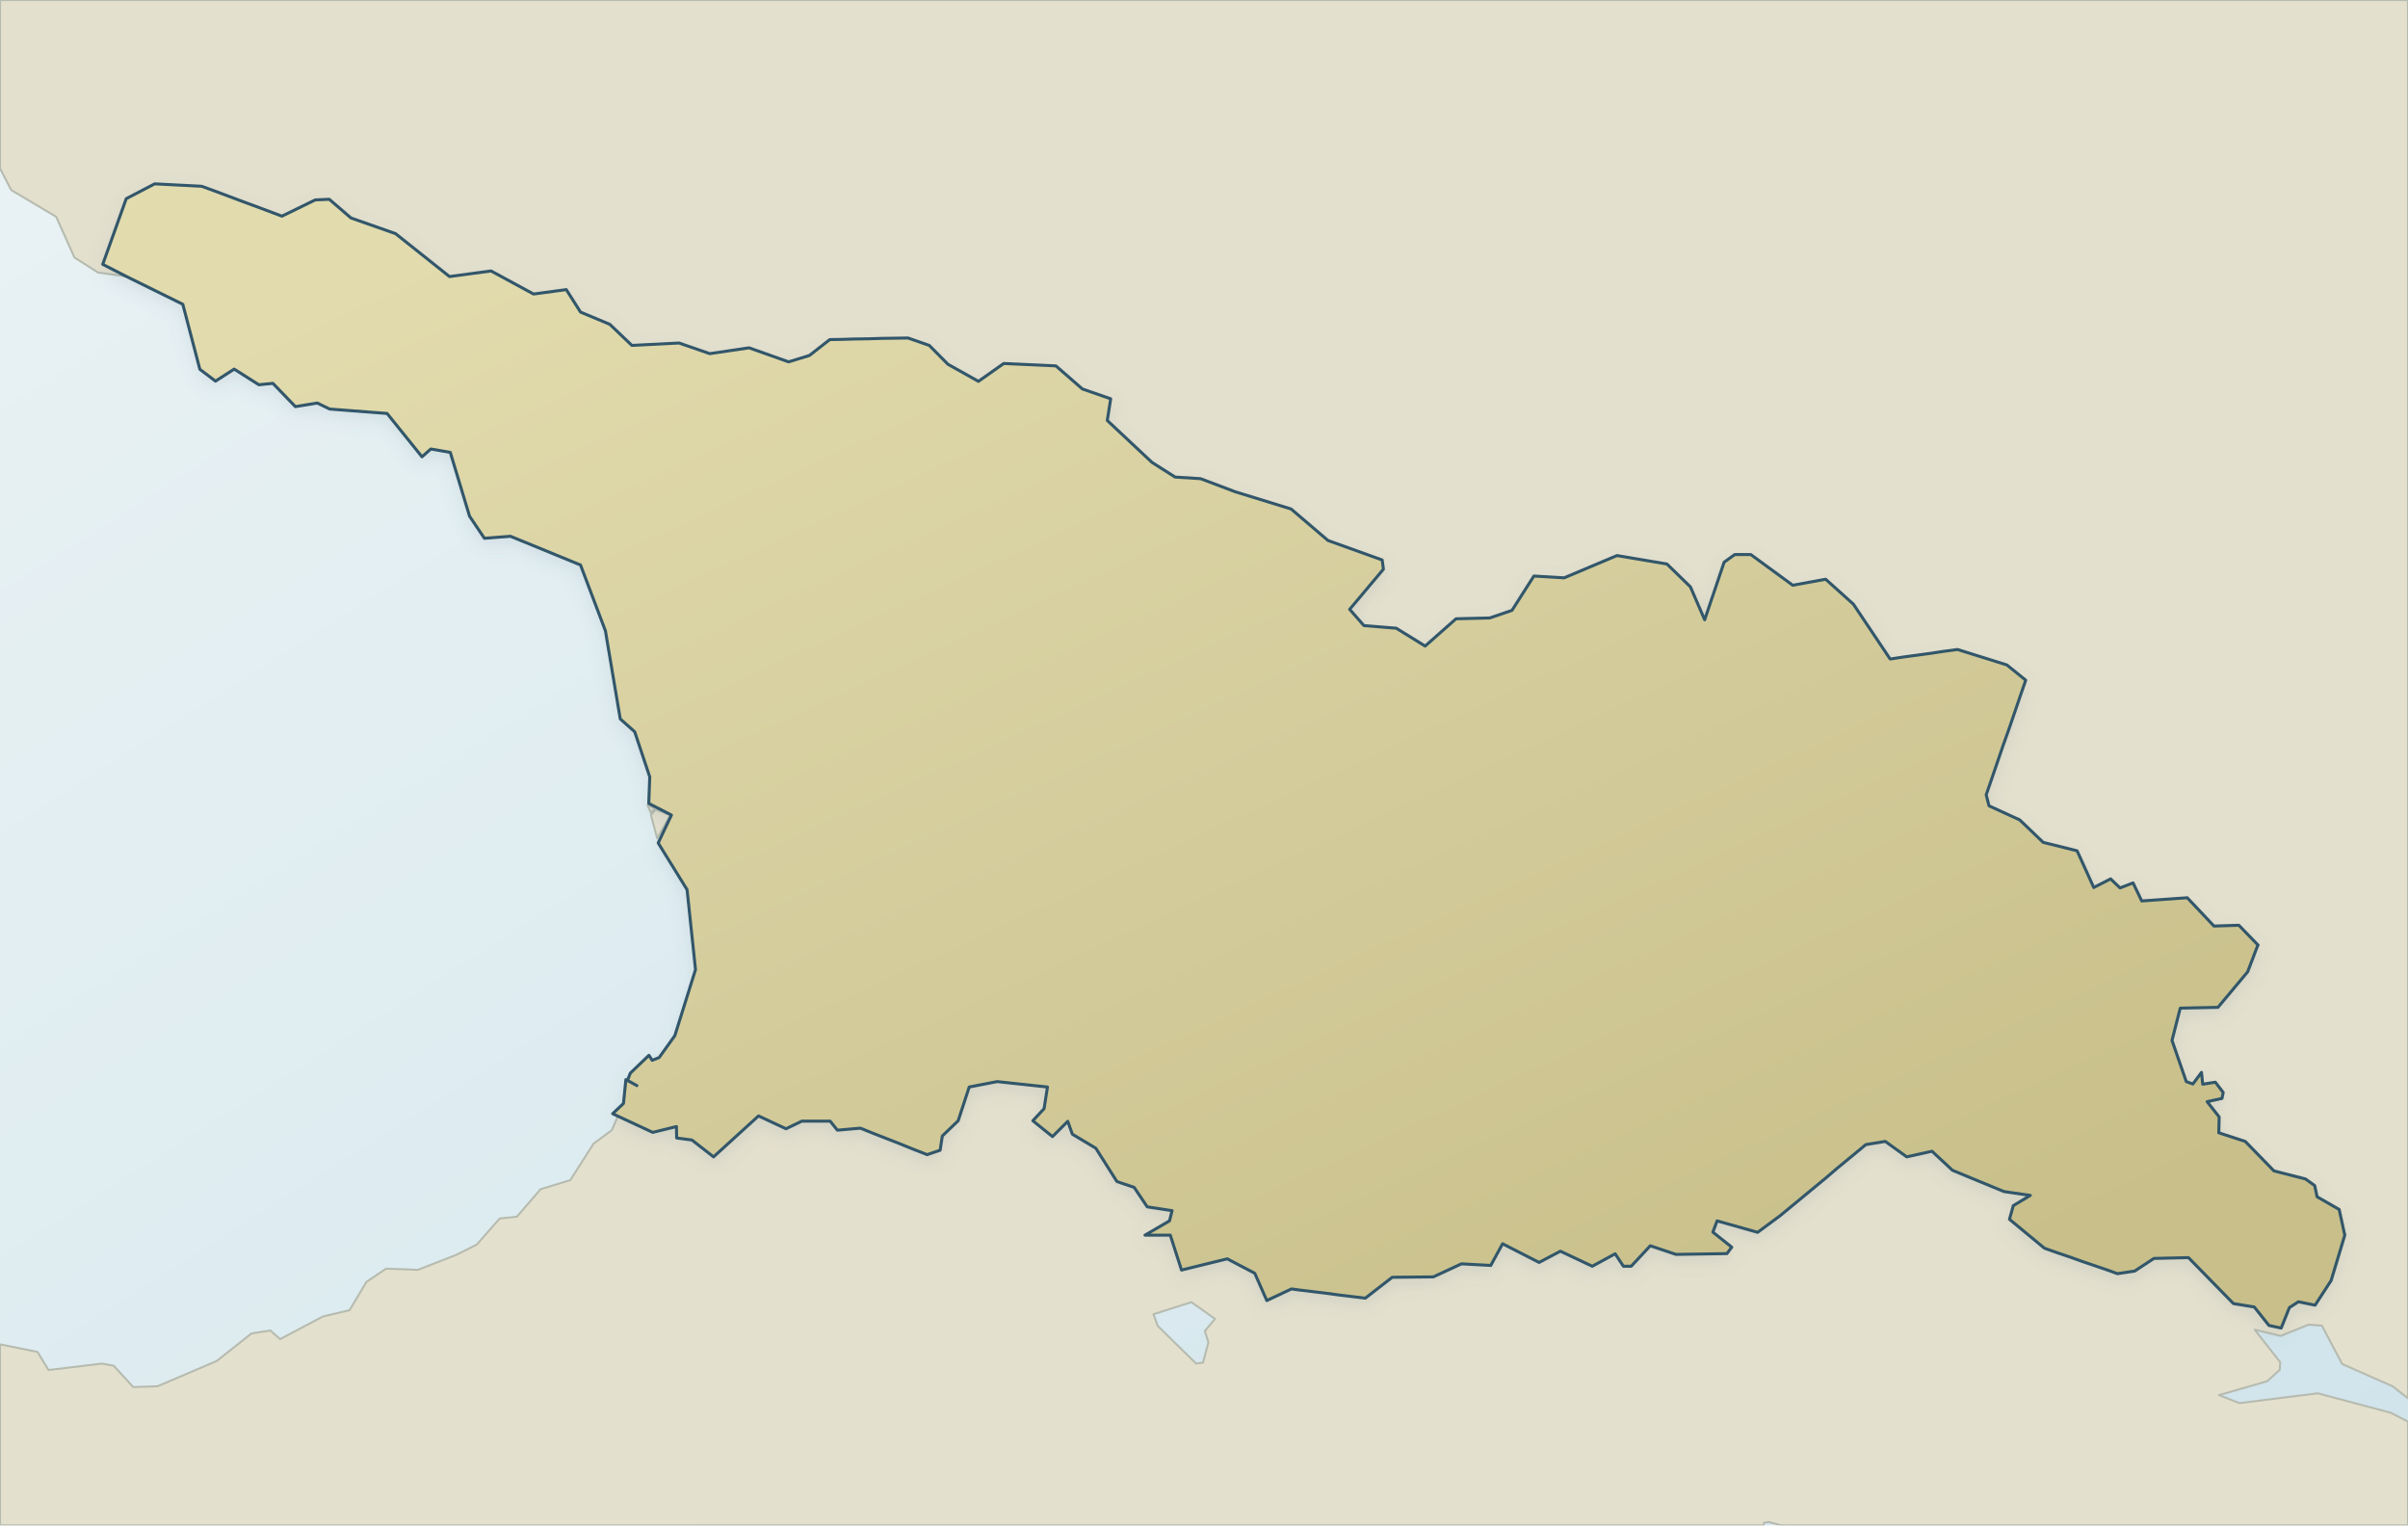
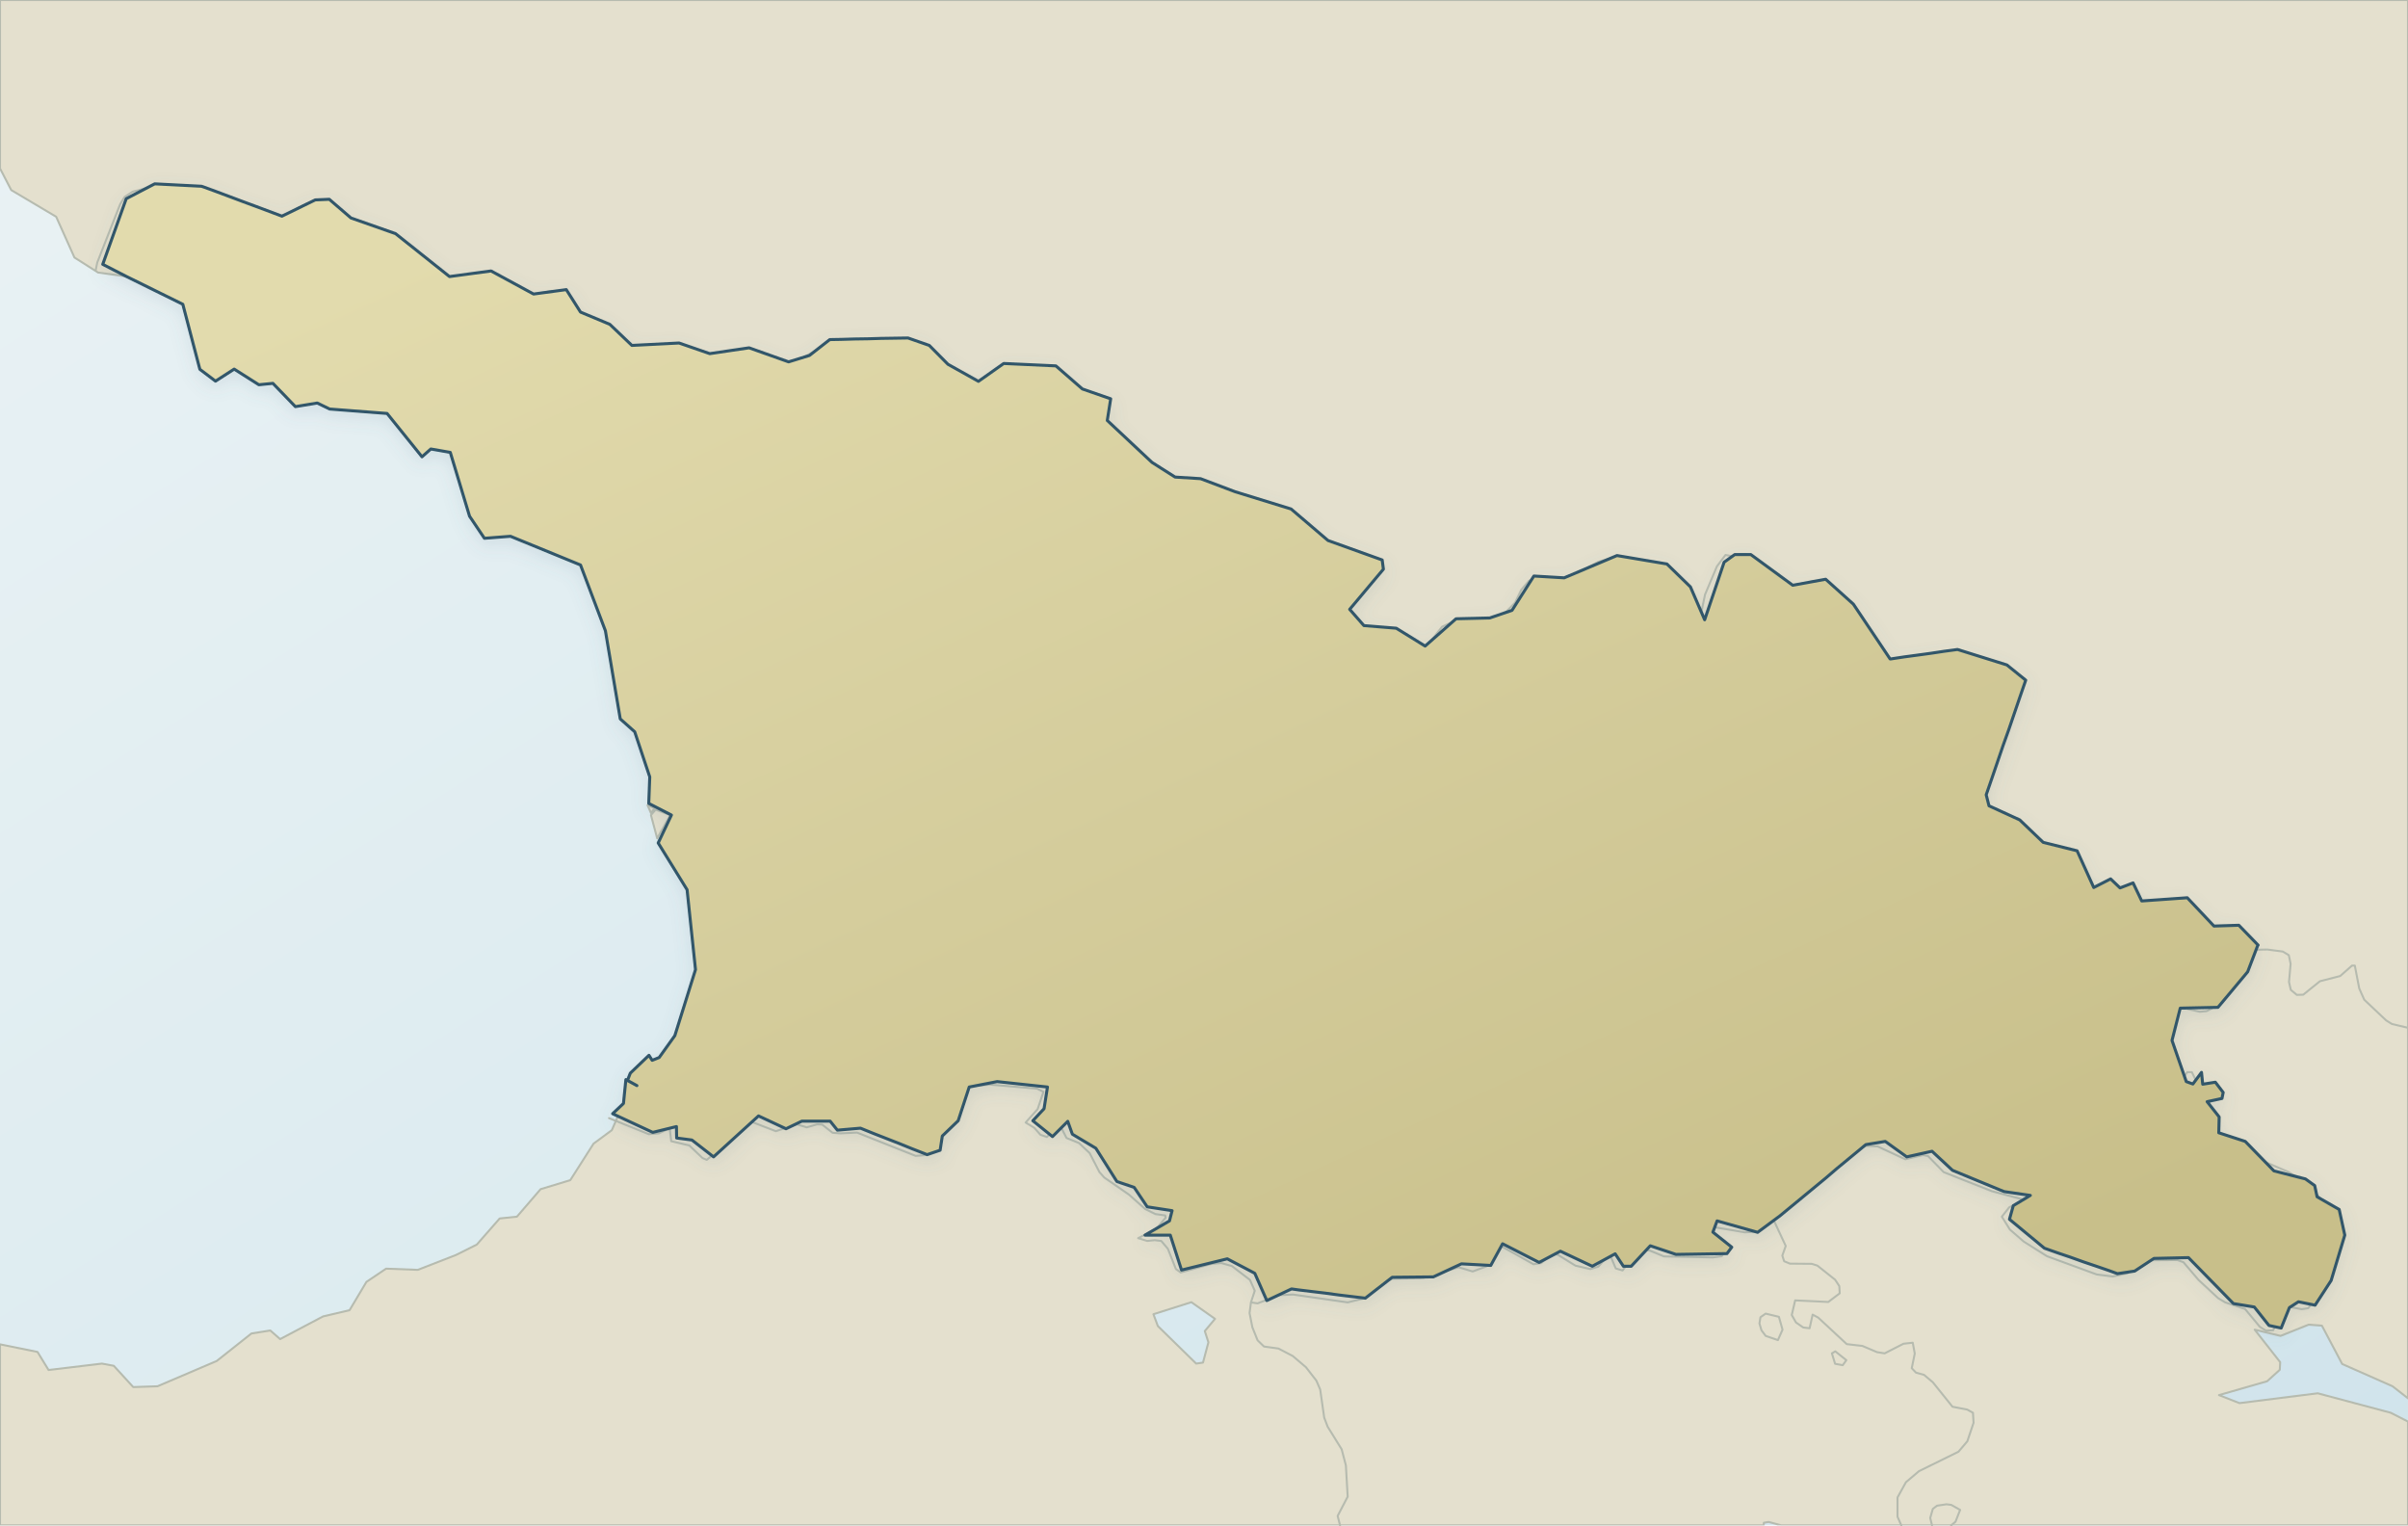
<svg xmlns="http://www.w3.org/2000/svg" viewBox="0 0 1200 760" role="img" aria-label="Map of Georgia" data-map-style="journey-atlas-map-v3-clean-background" data-map-projection="local-equirectangular-fit-v1">
  <defs>
    <linearGradient id="sea" x1="0" y1="0" x2="1" y2="1">
      <stop offset="0" stop-color="#eaf2f4" />
      <stop offset=".55" stop-color="#dcebf0" />
      <stop offset="1" stop-color="#d0e3eb" />
    </linearGradient>
    <linearGradient id="land" x1=".12" y1=".08" x2=".88" y2=".92">
      <stop offset="0" stop-color="#e2dbad" />
      <stop offset=".52" stop-color="#d4cc9b" />
      <stop offset="1" stop-color="#c8bf8a" />
    </linearGradient>
    <filter id="shadow" x="-10%" y="-10%" width="120%" height="120%">
      <feGaussianBlur in="SourceAlpha" stdDeviation="4" result="b" />
      <feOffset in="b" dy="3" result="o" />
      <feColorMatrix in="o" type="matrix" values="0 0 0 0 .12 0 0 0 0 .22 0 0 0 0 .28 0 0 0 .14 0" />
      <feBlend in="SourceGraphic" mode="normal" />
    </filter>
    <clipPath id="map-context-target-negative" clipPathUnits="userSpaceOnUse">
      <path d="M 0,0 L 1200,0 L 1200,760 L 0,760 Z M 305.3,554.9 L 325.3,564.2 L 337.1,561.3 L 337.2,567 L 344.8,568 L 355.6,576.4 L 378,556 L 391.7,562.4 L 399.6,558.6 L 413.7,558.6 L 417.3,563.1 L 428.8,562.1 L 435.2,564.7 L 441.6,567.2 L 448,569.7 L 454.4,572.3 L 460.8,574.8 L 462,575.3 L 468.5,573.1 L 469.6,566 L 477.5,558.4 L 483,541.6 L 496.9,538.9 L 522,541.6 L 520.3,552.4 L 514.7,558.4 L 524.5,566.3 L 532.1,558.7 L 534.4,565.1 L 546.1,572.1 L 556.6,588.7 L 565.2,591.6 L 571.7,601.3 L 584.1,603.2 L 582.8,608.3 L 570.6,615.4 L 583.2,615.4 L 588.8,632.8 L 611.6,627.2 L 625.3,634.4 L 631.3,648 L 643.6,642.2 L 647.2,642.7 L 653.8,643.5 L 660.5,644.3 L 667.1,645.2 L 673.7,646 L 680.4,646.8 L 693.8,636.4 L 714.3,636.2 L 728.3,629.7 L 742.9,630.5 L 748.8,619.7 L 767,629 L 777.6,623.4 L 793.5,630.9 L 804.9,624.7 L 809,630.9 L 812.9,630.9 L 822.4,620.7 L 835.2,625 L 860.6,624.6 L 863,621.4 L 853.6,613.9 L 855.7,608.3 L 875.9,614 L 887,605.8 L 892.7,601.1 L 898.4,596.4 L 904.1,591.7 L 909.8,587 L 915.4,582.2 L 921.1,577.5 L 926.8,572.8 L 929.8,570.3 L 939.5,568.7 L 950.2,576.4 L 962.8,573.6 L 973,583.1 L 998.7,593.7 L 1011.8,595.6 L 1003.3,600.7 L 1001.4,607.5 L 1018.8,621.9 L 1025.3,624.2 L 1031.8,626.4 L 1038.2,628.7 L 1044.7,630.9 L 1051.1,633.1 L 1055.2,634.6 L 1063.8,633.3 L 1073.4,627 L 1090.6,626.6 L 1113,649.5 L 1123.4,651.2 L 1130.7,660.4 L 1136.8,661.7 L 1140.9,651.5 L 1145.4,648.6 L 1153.7,650.3 L 1161.7,638 L 1168.5,615.4 L 1165.7,602.6 L 1154.7,596.3 L 1153.5,590.7 L 1148.9,587.4 L 1133.2,583.4 L 1118.9,568.7 L 1105.7,564.4 L 1105.9,556.5 L 1099.9,548.9 L 1107.3,547.3 L 1107.9,544.3 L 1104,539.2 L 1097.7,540.2 L 1097.1,534.3 L 1092.8,540.1 L 1089.5,538.9 L 1082.4,518.4 L 1086.5,502.3 L 1105.3,501.9 L 1120.1,484.2 L 1125.1,471.1 L 1125.3,470.9 L 1115.7,461 L 1103.3,461.4 L 1090,447.3 L 1067.3,448.9 L 1063,439.9 L 1056.5,442.4 L 1051.8,437.9 L 1043.4,442.2 L 1035.1,423.9 L 1018.2,419.7 L 1006.5,408.5 L 991.2,401.5 L 989.8,396 L 992.6,387.9 L 995.4,379.7 L 998.2,371.5 L 1001.1,363.4 L 1003.9,355.2 L 1006.7,347 L 1009.5,338.9 L 1000.1,331.3 L 975.5,323.6 L 968.8,324.5 L 962.2,325.5 L 955.6,326.4 L 948.9,327.3 L 942.3,328.3 L 941.9,328.3 L 923.6,301 L 909.8,288.6 L 893.4,291.6 L 872.5,276.3 L 864.5,276.3 L 859.2,280.1 L 849.5,308.8 L 842.4,292.4 L 830.7,281 L 805.8,276.8 L 779.5,287.9 L 764.4,287 L 753.5,304.1 L 742.4,307.9 L 725.6,308.3 L 710.2,321.9 L 695.8,313 L 679.7,311.7 L 672.6,303.6 L 689.4,283.6 L 688.8,279 L 661.8,269.3 L 643.4,253.6 L 615.5,245 L 598.3,238.5 L 585.6,237.7 L 574.1,230.4 L 551.8,209.5 L 553.5,198.7 L 539.4,193.8 L 526.2,182.3 L 500.2,181.1 L 487.6,190 L 472.4,181.5 L 463.1,172.1 L 452.5,168.4 L 445.9,168.5 L 439.2,168.6 L 432.6,168.8 L 425.9,168.9 L 419.2,169.1 L 413.5,169.2 L 403.4,177.1 L 393,180.3 L 373.3,173.3 L 353.7,176.2 L 338.4,170.9 L 314.9,172.1 L 303.9,161.6 L 289.3,155.5 L 282.2,144.3 L 265.9,146.5 L 244.7,135 L 224,137.8 L 197.1,116.4 L 174.9,108.6 L 164.1,99.3 L 157.1,99.6 L 140.5,107.7 L 134.1,105.3 L 127.7,102.9 L 121.2,100.5 L 114.8,98.1 L 108.4,95.7 L 101.9,93.3 L 100.4,92.8 L 77.1,91.6 L 62.9,99 L 51.2,131.7 L 62.9,137.7 L 91.1,151.6 L 99.6,184 L 107.4,189.9 L 116.7,183.9 L 129,191.7 L 136,191 L 147.2,202.6 L 158.1,200.8 L 164.3,203.8 L 192.9,206 L 210.3,227.6 L 214.7,223.7 L 224.4,225.4 L 234,257.2 L 241.4,268.2 L 254.4,267.2 L 289.3,281.5 L 301.7,314.3 L 309.1,358.2 L 316.3,364.6 L 323.8,387.1 L 323.3,400.3 L 334.6,406.1 L 328,420 L 342.4,443.3 L 346.6,483.1 L 336.3,516 L 328.5,526.9 L 325,528.3 L 323.4,525.8 L 314.1,534.7 L 312.7,538.3 L 317.4,540.9 L 311.9,537.9 L 310.7,549.8 L 305.3,554.9 Z" fill-rule="evenodd" clip-rule="evenodd" />
    </clipPath>
  </defs>
  <rect width="1200" height="760" fill="url(#sea)" />
  <g id="geographic-context" clip-path="url(#map-context-target-negative)">
    <path d="M 334.0,406.1 L 327.5,417.7 L 324.4,406.1 L 326.7,403.4 L 334.0,406.1 Z M 324.4,405.1 L 322.7,401.2 L 326.2,402.7 L 324.4,405.1 Z M 50.8,679.4 L 56.7,680.5 L 66.4,691.1 L 78.5,690.7 L 108.0,678.1 L 125.3,664.4 L 134.7,662.9 L 139.6,667.2 L 161.0,655.9 L 174.2,652.8 L 182.6,638.7 L 192.4,632.1 L 208.2,632.7 L 227.2,625.3 L 237.6,620.1 L 249.0,607.1 L 257.6,606.2 L 269.4,592.5 L 284.2,588.0 L 295.8,569.8 L 304.9,563.1 L 310.7,549.8 L 311.9,537.9 L 317.4,540.9 L 312.7,538.3 L 314.1,534.7 L 323.4,525.8 L 325.0,528.3 L 328.5,526.9 L 336.3,516.0 L 346.6,483.1 L 342.4,443.3 L 328.0,420.0 L 334.6,406.1 L 323.3,400.3 L 323.8,387.1 L 316.3,364.6 L 309.1,358.2 L 301.7,314.3 L 289.3,281.5 L 254.4,267.2 L 241.4,268.2 L 234.0,257.2 L 224.4,225.4 L 214.7,223.7 L 210.3,227.6 L 192.9,206.0 L 164.3,203.8 L 158.1,200.8 L 147.2,202.6 L 136.0,191.0 L 129.0,191.7 L 116.7,183.9 L 107.4,189.9 L 99.6,184.0 L 91.1,151.6 L 62.9,137.7 L 48.9,135.8 L 37.1,128.3 L 28.0,108.0 L 5.6,94.7 L 0.0,83.9 L 0.0,-0.0 L 1200.0,-0.0 L 1200.0,696.7 L 1192.3,690.7 L 1167.2,679.6 L 1157.1,660.5 L 1150.5,660.0 L 1136.5,665.6 L 1123.6,662.5 L 1136.3,678.7 L 1136.1,682.5 L 1129.8,688.2 L 1105.8,695.1 L 1116.0,699.1 L 1155.0,694.2 L 1191.4,703.9 L 1200.0,708.3 L 1200.0,760.0 L 887.7,760.0 L 881.4,758.3 L 879.0,758.7 L 878.9,760.0 L 0.0,760.0 L 0.0,669.8 L 18.7,673.6 L 24.2,682.6 L 50.8,679.4 Z M 577.0,660.7 L 596.1,679.4 L 599.5,678.9 L 602.2,668.8 L 600.4,663.2 L 605.5,657.1 L 593.7,648.8 L 574.8,654.8 L 577.0,660.7 Z M 679.5,637.2 L 685.2,639.0 L 688.1,636.8 L 683.0,632.8 L 678.8,634.1 L 679.5,637.2 Z M 634.0,614.5 L 644.4,620.4 L 645.9,620.5 L 646.5,615.9 L 643.0,611.9 L 634.6,611.7 L 634.0,614.5 Z M 682.3,584.4 L 690.8,583.2 L 695.2,570.7 L 689.3,566.3 L 685.3,568.3 L 680.9,577.9 L 682.3,584.4 Z M 655.5,535.1 L 661.0,531.4 L 658.6,527.5 L 651.2,533.7 L 655.5,535.1 Z" fill="#e4e0ce" fill-rule="evenodd" stroke="#b6bbaf" stroke-width="1" stroke-linejoin="round" />
  </g>
-   <path d="M 305.3,554.9 L 325.3,564.2 L 337.1,561.3 L 337.2,567.0 L 344.8,568.0 L 355.6,576.4 L 378.0,556.0 L 391.7,562.4 L 399.6,558.6 L 413.7,558.6 L 417.3,563.1 L 428.8,562.1 L 435.2,564.7 L 441.6,567.2 L 448.0,569.7 L 454.4,572.3 L 460.8,574.8 L 462.0,575.3 L 468.5,573.1 L 469.6,566.0 L 477.5,558.4 L 483.0,541.6 L 496.9,538.9 L 522.0,541.6 L 520.3,552.4 L 514.7,558.4 L 524.5,566.3 L 532.1,558.7 L 534.4,565.1 L 546.1,572.1 L 556.6,588.7 L 565.2,591.6 L 571.7,601.3 L 584.1,603.2 L 582.8,608.3 L 570.6,615.4 L 583.2,615.4 L 588.8,632.8 L 611.6,627.2 L 625.3,634.4 L 631.3,648.0 L 643.6,642.2 L 647.2,642.7 L 653.8,643.5 L 660.5,644.3 L 667.1,645.2 L 673.7,646.0 L 680.4,646.8 L 693.8,636.4 L 714.3,636.2 L 728.3,629.7 L 742.9,630.5 L 748.8,619.7 L 767.0,629.0 L 777.6,623.4 L 793.5,630.9 L 804.9,624.7 L 809.0,630.9 L 812.9,630.9 L 822.4,620.7 L 835.2,625.0 L 860.6,624.6 L 863.0,621.4 L 853.6,613.9 L 855.7,608.3 L 875.9,614.0 L 887.0,605.8 L 892.7,601.1 L 898.4,596.4 L 904.1,591.7 L 909.8,587.0 L 915.4,582.2 L 921.1,577.5 L 926.8,572.8 L 929.8,570.3 L 939.5,568.7 L 950.2,576.4 L 962.8,573.6 L 973.0,583.1 L 998.7,593.7 L 1011.8,595.6 L 1003.3,600.7 L 1001.4,607.5 L 1018.8,621.9 L 1025.3,624.2 L 1031.8,626.4 L 1038.2,628.7 L 1044.7,630.9 L 1051.1,633.1 L 1055.2,634.6 L 1063.8,633.3 L 1073.4,627.0 L 1090.6,626.6 L 1113.0,649.5 L 1123.4,651.2 L 1130.7,660.4 L 1136.8,661.7 L 1140.9,651.5 L 1145.4,648.6 L 1153.7,650.3 L 1161.7,638.0 L 1168.5,615.4 L 1165.7,602.6 L 1154.7,596.3 L 1153.5,590.7 L 1148.9,587.4 L 1133.2,583.4 L 1118.9,568.7 L 1105.7,564.4 L 1105.9,556.5 L 1099.9,548.9 L 1107.3,547.3 L 1107.9,544.3 L 1104.0,539.2 L 1097.7,540.2 L 1097.1,534.3 L 1092.8,540.1 L 1089.5,538.9 L 1082.4,518.4 L 1086.5,502.3 L 1105.3,501.9 L 1120.1,484.2 L 1125.1,471.1 L 1125.3,470.9 L 1115.7,461.0 L 1103.3,461.4 L 1090.0,447.3 L 1067.3,448.9 L 1063.0,439.9 L 1056.5,442.4 L 1051.8,437.9 L 1043.4,442.2 L 1035.1,423.9 L 1018.2,419.7 L 1006.5,408.5 L 991.2,401.5 L 989.8,396.0 L 992.6,387.9 L 995.4,379.7 L 998.2,371.5 L 1001.1,363.4 L 1003.9,355.2 L 1006.7,347.0 L 1009.5,338.9 L 1000.1,331.3 L 975.5,323.6 L 968.8,324.5 L 962.2,325.5 L 955.6,326.4 L 948.9,327.3 L 942.3,328.3 L 941.9,328.3 L 923.6,301.0 L 909.8,288.6 L 893.4,291.6 L 872.5,276.3 L 864.5,276.3 L 859.2,280.1 L 849.5,308.8 L 842.4,292.4 L 830.7,281.0 L 805.8,276.8 L 779.5,287.9 L 764.4,287.0 L 753.5,304.1 L 742.4,307.9 L 725.6,308.3 L 710.2,321.9 L 695.8,313.0 L 679.7,311.7 L 672.6,303.6 L 689.4,283.6 L 688.8,279.0 L 661.8,269.3 L 643.4,253.6 L 615.5,245.0 L 598.3,238.5 L 585.6,237.7 L 574.1,230.4 L 551.8,209.5 L 553.5,198.7 L 539.4,193.8 L 526.2,182.3 L 500.2,181.1 L 487.6,190.0 L 472.4,181.5 L 463.1,172.1 L 452.5,168.4 L 445.9,168.5 L 439.2,168.6 L 432.6,168.8 L 425.9,168.9 L 419.2,169.1 L 413.5,169.2 L 403.4,177.1 L 393.0,180.3 L 373.3,173.3 L 353.7,176.2 L 338.4,170.9 L 314.9,172.1 L 303.9,161.6 L 289.3,155.5 L 282.2,144.3 L 265.9,146.5 L 244.7,135.0 L 224.0,137.8 L 197.1,116.4 L 174.9,108.6 L 164.1,99.3 L 157.1,99.6 L 140.5,107.7 L 134.1,105.3 L 127.7,102.9 L 121.2,100.5 L 114.8,98.1 L 108.4,95.7 L 101.9,93.3 L 100.4,92.8 L 77.1,91.6 L 62.9,99.0 L 51.2,131.7 L 62.9,137.7 L 91.1,151.6 L 99.6,184.0 L 107.4,189.9 L 116.7,183.9 L 129.0,191.7 L 136.0,191.0 L 147.2,202.6 L 158.1,200.8 L 164.3,203.8 L 192.9,206.0 L 210.3,227.6 L 214.7,223.7 L 224.4,225.4 L 234.0,257.2 L 241.4,268.2 L 254.4,267.2 L 289.3,281.5 L 301.7,314.3 L 309.1,358.2 L 316.3,364.6 L 323.8,387.1 L 323.3,400.3 L 334.6,406.1 L 328.0,420.0 L 342.4,443.3 L 346.6,483.1 L 336.3,516.0 L 328.5,526.9 L 325.0,528.3 L 323.4,525.8 L 314.1,534.7 L 312.7,538.3 L 317.4,540.9 L 311.9,537.9 L 310.7,549.8 L 305.3,554.9 Z" fill="url(#land)" fill-rule="evenodd" stroke="#31576a" stroke-width="1.5" stroke-linejoin="round" stroke-linecap="round" filter="url(#shadow)" />
+ \n<g id="context-national-borders" fill="none" stroke="#b6bbaf" stroke-width="1" stroke-linejoin="round" stroke-linecap="round" aria-hidden="true">
+     <path d="M136.6,108.4 130,107.6 88.9,92.5 77.4,92.5 M77.4,92.5 66.1,95.5 62.1,98.1 59.9,101.7 48.5,130.7 47.7,134.6 M223.7,138.9 218.6,137.7 195.8,119.6 190.5,116.5 173.4,110.7 163.5,103.3 158.7,100.8 M158.7,100.8 152.6,101.5 141.8,107.1 136.6,108.4 M263.1,147.2 257.3,144.7 252.2,140.5 246.8,137.8 241.1,136.7 M241.1,136.7 223.7,138.9 M319,174.3 312.9,173.7 308.4,171.3 301,163.7 296.6,161.1 287.9,158.4 285.5,156.6 280.1,146.8 275,144.9 M275,144.9 263.1,147.2 M485.9,191.4 482.6,190.7 472.5,185.1 463.3,177 453.8,170.7 442.4,169.1 M442.4,169.1 414.2,171.5 410,172.7 395.9,180.5 390.6,181.6 M353.4,176.9 331.2,172.6 M331.2,172.6 319,174.3 M390.6,181.6 385.2,181.3 374.7,177.2 365,175.6 M365,175.6 353.4,176.9 M706.6,323.2 697.6,317.1 675.2,312.7 670.4,306.8 670.9,300.1 681.5,291.4 685.3,286 683.4,279.4 676,275.6 660.5,271.9 657.4,269.9 647.7,259.3 636.2,253.7 582.4,238.8 575.9,235.2 558,218.4 549.8,212.8 548.3,210.4 550,200 535.8,194.8 521.6,184.2 515.2,182.6 508.6,182.4 M508.6,182.4 500.8,184.8 495.6,184.9 485.9,191.4 M891.3,293 885.4,290.9 867.2,277.9 859.9,276.5 M859.9,276.5 855.6,282.2 849.7,296.2 847.1,308.6 845.6,310.2 M845.6,310.2 843.5,308.1 839.4,294.9 832.5,286.7 823.7,281 816.8,278.8 809.7,277.9 M809.7,277.9 801.4,278.5 796.5,279.9 783.6,286.8 776.8,289 762,289.3 758.1,293.9 755,300.3 749.6,305.8 741.8,308.2 725.8,308.9 718.6,312.3 712.2,320.5 709.7,322.7 706.6,323.2 M942.7,330.4 937.1,328.1 930.4,315.5 914,295.5 909.2,291.4 903.8,289.4 M903.8,289.4 891.3,293 M1044.4,442.6 1039,441.2 1037.2,438.7 1032.5,426.9 1030.2,424.6 1018.6,421.6 1000.3,408.7 988.6,402.3 986.9,397 1006.1,346.8 1006.6,341.4 999.8,333.2 986.8,328.1 972.8,325.6 963.2,325.4 M963.2,325.4 949.8,329.4 942.7,330.4 M1054.5,443.8 1049.2,440.1 M1049.2,440.1 1044.4,442.6 M1071.6,451.1 1066.5,451 1062.5,449.1 1061.4,444.1 1059.7,443 M1059.7,443 1054.5,443.8 M1121.8,472.3 1117.8,466.7 1113.7,464.4 1103.8,463.6 1099,461.4 1091.7,452.6 1087.4,449.1 1084.4,448.5 M1084.4,448.5 1071.6,451.1 M879.9,654.5 886.5,656.1 888.3,662.5 886,667.7 M886,667.7 879.9,665.6 877.8,662.8 876.8,659.4 877.3,656.3 879.9,654.5 M493.5,540.4 516.8,542.4 520,544 517.1,552.6 511.1,559.3 515.4,561.9 518.5,565.4 521.7,566.5 M456.3,575.9 460.5,575.6 464,573.3 472.6,561.7 474.3,558.1 475.8,548.9 477.5,545.1 480.9,542.5 485.1,541.1 493.5,540.4 M303.5,557.1 323.3,565.1 M374.7,559 386.6,563.6 M352.2,577.9 360.4,571.1 365.7,563.5 374.7,559 M407.2,560.2 409.7,560.3 414.9,564.4 418.9,564.7 M402,561.7 407.2,560.2 M528,560.2 531.5,567 537.7,569.5 543,574.5 547.9,584 550.3,586.7 562.6,595.2 570.7,602.4 575.8,604.9 580.7,605.6 580.9,606.7 576.2,612.2 567.2,616.9 571.7,618.3 M521.7,566.5 528,560.2 M397.2,560.2 402,561.7 M386.6,563.6 397.2,560.2 M332.5,562.7 333.8,562.7 334.5,568.6 343.5,570.7 350.1,577 352.2,577.9 M323.3,565.1 328.3,564.7 332.5,562.7 M427.1,564.3 456.3,575.9 M418.9,564.7 427.1,564.3 M575.4,617.9 578.7,618.3 582,622.2 586,632.3 588.4,634 M571.7,618.3 575.4,617.9 M608.6,629.3 613.9,630.8 622.9,637.7 625.3,643.1 623.4,648.9 M588.4,634 603.8,629.7 608.6,629.3 M869.5,614 875.9,613.7 883.7,607.5 M853.5,611.3 869.5,614 M853.6,626.5 858,625.9 859.6,623.5 857.8,620.9 851.6,617.9 850.2,614.7 853.5,611.3 M748.5,621.1 764.2,629.9 M733.9,633.5 740.7,631 743.3,628.3 744.7,622.6 746.7,621.1 748.5,621.1 M818.8,622.7 822.2,623.1 829.2,626 853.6,626.5 M808.6,633 815.2,624.3 818.8,622.7 M774.2,624.9 776.2,625.1 785.1,630.6 792.5,632.3 M764.2,629.9 768.1,629.3 772.2,625.5 774.2,624.9 M802.8,626.3 805.2,632 808.6,633 M792.5,632.3 796.5,631.1 799.9,627.2 802.8,626.3 M726.9,631.4 733.9,633.5 M671.6,648.9 679,647.1 686.7,640.2 693.9,637.1 709.3,636.8 726.9,631.4 M644.4,645 671.6,648.9 M626.7,649.4 637.4,645.3 644.4,645 M623.4,648.9 626.7,649.4 M883.7,607.5 889.9,620.8 888.2,625.6 889.1,628.4 892,629.6 902.9,629.7 905.7,630.6 914.5,637.6 916.6,640.8 916.8,644.4 911.1,648.7 M911.1,648.7 894.6,647.9 M894.6,647.9 892.9,655.2 895,658.9 898.6,661.4 901.8,661.8 M903.3,655 906.1,656.5 920.3,669.7 928.1,670.6 935.4,673.7 939.2,674.3 M901.8,661.8 903.3,655 M953.2,669 954.2,674.4 952.7,681.7 954.8,683.9 958.8,685 963.2,688.7 973,700.9 980.3,702.3 983.2,703.9 983.5,708.9 980.4,718.1 976,723.3 956.3,733 949.8,738.5 945.6,746.1 945.6,755.7 947.5,760 M939.2,674.3 948.6,669.5 953.2,669 M1125.4,473.2 1121.8,472.3 M1144.6,495.7 1141.6,493.2 1140.7,489.3 1141.5,480.2 1140.6,475.9 1137.6,474.1 1129.9,473.1 M1129.9,473.1 1125.4,473.2 M1200,512.1 1192,510.2 1189.1,508.4 1178.2,498.1 1175.7,492.5 1173.5,481.1 1172.1,481.1 M1172.1,481.1 1166.2,486.3 1156.1,488.9 1147.8,495.6 1144.6,495.7 M1121.8,472.3 1111.9,491.4 1102.3,502.4 1099.6,503.8 1096.2,504.1 M1096.2,504.1 1088.4,502.3 M1088.4,502.3 1084.7,502.7 1081.5,506.2 1079.9,513.9 1080,525.3 1082.1,535.4 1086.6,539.2 M1092.3,534.2 1096.4,542.6 1099.5,557.9 1102.3,561.7 1111,567.8 1116.4,569.6 1124.2,577 1140.4,583.9 1148.6,588.9 1151.2,595.2 M1086.6,539.2 1090,534.2 1092.3,534.2 M949.5,577.6 935.7,571.2 930.3,570.9 M930.3,570.9 924.9,572.8 883.7,607.5 M1052.9,636 1044.9,635 1020.1,625.9 1008.5,618.6 1001.6,612.6 997.6,606.2 1001.3,601.5 1007.6,598.8 1007.3,597.4 992.6,593.5 968.6,584 960.8,576 958.3,575.5 M958.3,575.5 949.5,577.6 M1153.8,594.2 1159.5,600.7 1164.7,608.9 1165.3,612.4 M1151.2,595.2 1153.8,594.2 M1165.3,612.4 1163.9,612.2 M1163.9,612.2 1162.4,614 1161.6,621.1 1157.4,626.1 1153.5,647.1 1150.3,651.8 1147,652.3 M1129.2,663 1126.2,661.1 1118.8,652.2 1108.9,648.9 1105.4,646.8 1095.6,637.7 1088.1,628.9 1085.1,627.8 M1085.1,627.8 1072.6,627.9 1068.9,628.8 1060.2,634.4 1052.9,636 M1147,652.3 1140.6,651.1 M1140.6,651.1 1137.1,653.3 1132.8,662.8 1129.2,663 M914.6,673.3 920.1,677.7 918.3,680.2 M918.3,680.2 914.5,679.5 912.9,674.3 914.6,673.3 M970,749.5 972.4,749.8 976.8,752.3 974.5,758.2 972.3,760 M962.8,760 961.9,756.3 963.2,751.8 965.3,750.2 970,749.5 M623.4,648.9 622.7,654.2 624.1,661.3 626.7,667.8 629.9,670.9 637.1,671.9 644.2,675.6 650.8,681.2 656,687.9 657.9,692.3 659.9,706.3 661.6,710.8 668.6,722.1 670.7,730.1 671.6,745.7 666.6,755.3 667.8,760" />
+   </g>\n<path d="M 305.3,554.9 L 325.3,564.2 L 337.1,561.3 L 337.2,567.0 L 344.8,568.0 L 355.6,576.4 L 378.0,556.0 L 391.7,562.4 L 399.6,558.6 L 413.7,558.6 L 417.3,563.1 L 428.8,562.1 L 435.2,564.7 L 441.6,567.2 L 448.0,569.7 L 454.4,572.3 L 460.8,574.8 L 462.0,575.3 L 468.5,573.1 L 469.6,566.0 L 477.5,558.4 L 483.0,541.6 L 496.9,538.9 L 522.0,541.6 L 520.3,552.4 L 514.7,558.4 L 524.5,566.3 L 532.1,558.7 L 534.4,565.1 L 546.1,572.1 L 556.6,588.7 L 565.2,591.6 L 571.7,601.3 L 584.1,603.2 L 582.8,608.3 L 570.6,615.4 L 583.2,615.4 L 588.8,632.8 L 611.6,627.2 L 625.3,634.4 L 631.3,648.0 L 643.6,642.2 L 647.2,642.7 L 653.8,643.5 L 660.5,644.3 L 667.1,645.2 L 673.7,646.0 L 680.4,646.8 L 693.8,636.4 L 714.3,636.2 L 728.3,629.7 L 742.9,630.5 L 748.8,619.7 L 767.0,629.0 L 777.6,623.4 L 793.5,630.9 L 804.9,624.7 L 809.0,630.9 L 812.9,630.9 L 822.4,620.7 L 835.2,625.0 L 860.6,624.6 L 863.0,621.4 L 853.6,613.9 L 855.7,608.3 L 875.9,614.0 L 887.0,605.8 L 892.7,601.1 L 898.4,596.4 L 904.1,591.7 L 909.8,587.0 L 915.4,582.2 L 921.1,577.5 L 926.8,572.8 L 929.8,570.3 L 939.5,568.7 L 950.2,576.4 L 962.8,573.6 L 973.0,583.1 L 998.7,593.7 L 1011.8,595.6 L 1003.3,600.7 L 1001.4,607.5 L 1018.8,621.9 L 1025.3,624.2 L 1031.8,626.4 L 1038.2,628.7 L 1044.7,630.9 L 1051.1,633.1 L 1055.2,634.6 L 1063.8,633.3 L 1073.4,627.0 L 1090.6,626.6 L 1113.0,649.5 L 1123.4,651.2 L 1130.7,660.4 L 1136.8,661.7 L 1140.9,651.5 L 1145.4,648.6 L 1153.7,650.3 L 1161.7,638.0 L 1168.5,615.4 L 1165.7,602.6 L 1154.7,596.3 L 1153.5,590.7 L 1148.9,587.4 L 1133.2,583.4 L 1118.9,568.7 L 1105.7,564.4 L 1105.9,556.5 L 1099.9,548.9 L 1107.3,547.3 L 1107.9,544.3 L 1104.0,539.2 L 1097.7,540.2 L 1097.1,534.3 L 1092.8,540.1 L 1089.5,538.9 L 1082.4,518.4 L 1086.5,502.3 L 1105.3,501.9 L 1120.1,484.2 L 1125.1,471.1 L 1125.3,470.9 L 1115.7,461.0 L 1103.3,461.4 L 1090.0,447.3 L 1067.3,448.9 L 1063.0,439.9 L 1056.5,442.4 L 1051.8,437.9 L 1043.4,442.2 L 1035.1,423.9 L 1018.2,419.7 L 1006.5,408.5 L 991.2,401.5 L 989.8,396.0 L 992.6,387.9 L 995.4,379.7 L 998.2,371.5 L 1001.1,363.4 L 1003.9,355.2 L 1006.7,347.0 L 1009.5,338.9 L 1000.1,331.3 L 975.5,323.6 L 968.8,324.5 L 962.2,325.5 L 955.6,326.4 L 948.9,327.3 L 942.3,328.3 L 941.9,328.3 L 923.6,301.0 L 909.8,288.6 L 893.4,291.6 L 872.5,276.3 L 864.5,276.3 L 859.2,280.1 L 849.5,308.8 L 842.4,292.4 L 830.7,281.0 L 805.8,276.8 L 779.5,287.9 L 764.4,287.0 L 753.5,304.1 L 742.4,307.9 L 725.6,308.3 L 710.2,321.9 L 695.8,313.0 L 679.7,311.7 L 672.6,303.6 L 689.4,283.6 L 688.8,279.0 L 661.8,269.3 L 643.4,253.6 L 615.5,245.0 L 598.3,238.5 L 585.6,237.7 L 574.1,230.4 L 551.8,209.5 L 553.5,198.7 L 539.4,193.8 L 526.2,182.3 L 500.2,181.1 L 487.6,190.0 L 472.4,181.5 L 463.1,172.1 L 452.5,168.4 L 445.9,168.5 L 439.2,168.6 L 432.6,168.8 L 425.9,168.9 L 419.2,169.1 L 413.5,169.2 L 403.4,177.1 L 393.0,180.3 L 373.3,173.3 L 353.7,176.2 L 338.4,170.9 L 314.9,172.1 L 303.9,161.6 L 289.3,155.5 L 282.2,144.3 L 265.9,146.5 L 244.7,135.0 L 224.0,137.8 L 197.1,116.4 L 174.9,108.6 L 164.1,99.3 L 157.1,99.6 L 140.5,107.7 L 134.1,105.3 L 127.7,102.9 L 121.2,100.5 L 114.8,98.1 L 108.4,95.7 L 101.9,93.3 L 100.4,92.8 L 77.1,91.6 L 62.9,99.0 L 51.2,131.7 L 62.9,137.7 L 91.1,151.6 L 99.6,184.0 L 107.4,189.9 L 116.7,183.9 L 129.0,191.7 L 136.0,191.0 L 147.2,202.6 L 158.1,200.8 L 164.3,203.8 L 192.9,206.0 L 210.3,227.6 L 214.7,223.7 L 224.4,225.4 L 234.0,257.2 L 241.4,268.2 L 254.4,267.2 L 289.3,281.5 L 301.7,314.3 L 309.1,358.2 L 316.3,364.6 L 323.8,387.1 L 323.3,400.3 L 334.6,406.1 L 328.0,420.0 L 342.4,443.3 L 346.6,483.1 L 336.3,516.0 L 328.5,526.9 L 325.0,528.3 L 323.4,525.8 L 314.1,534.7 L 312.7,538.3 L 317.4,540.9 L 311.9,537.9 L 310.7,549.8 L 305.3,554.9 Z" fill="url(#land)" fill-rule="evenodd" stroke="#31576a" stroke-width="1.5" stroke-linejoin="round" stroke-linecap="round" filter="url(#shadow)" />
</svg>
